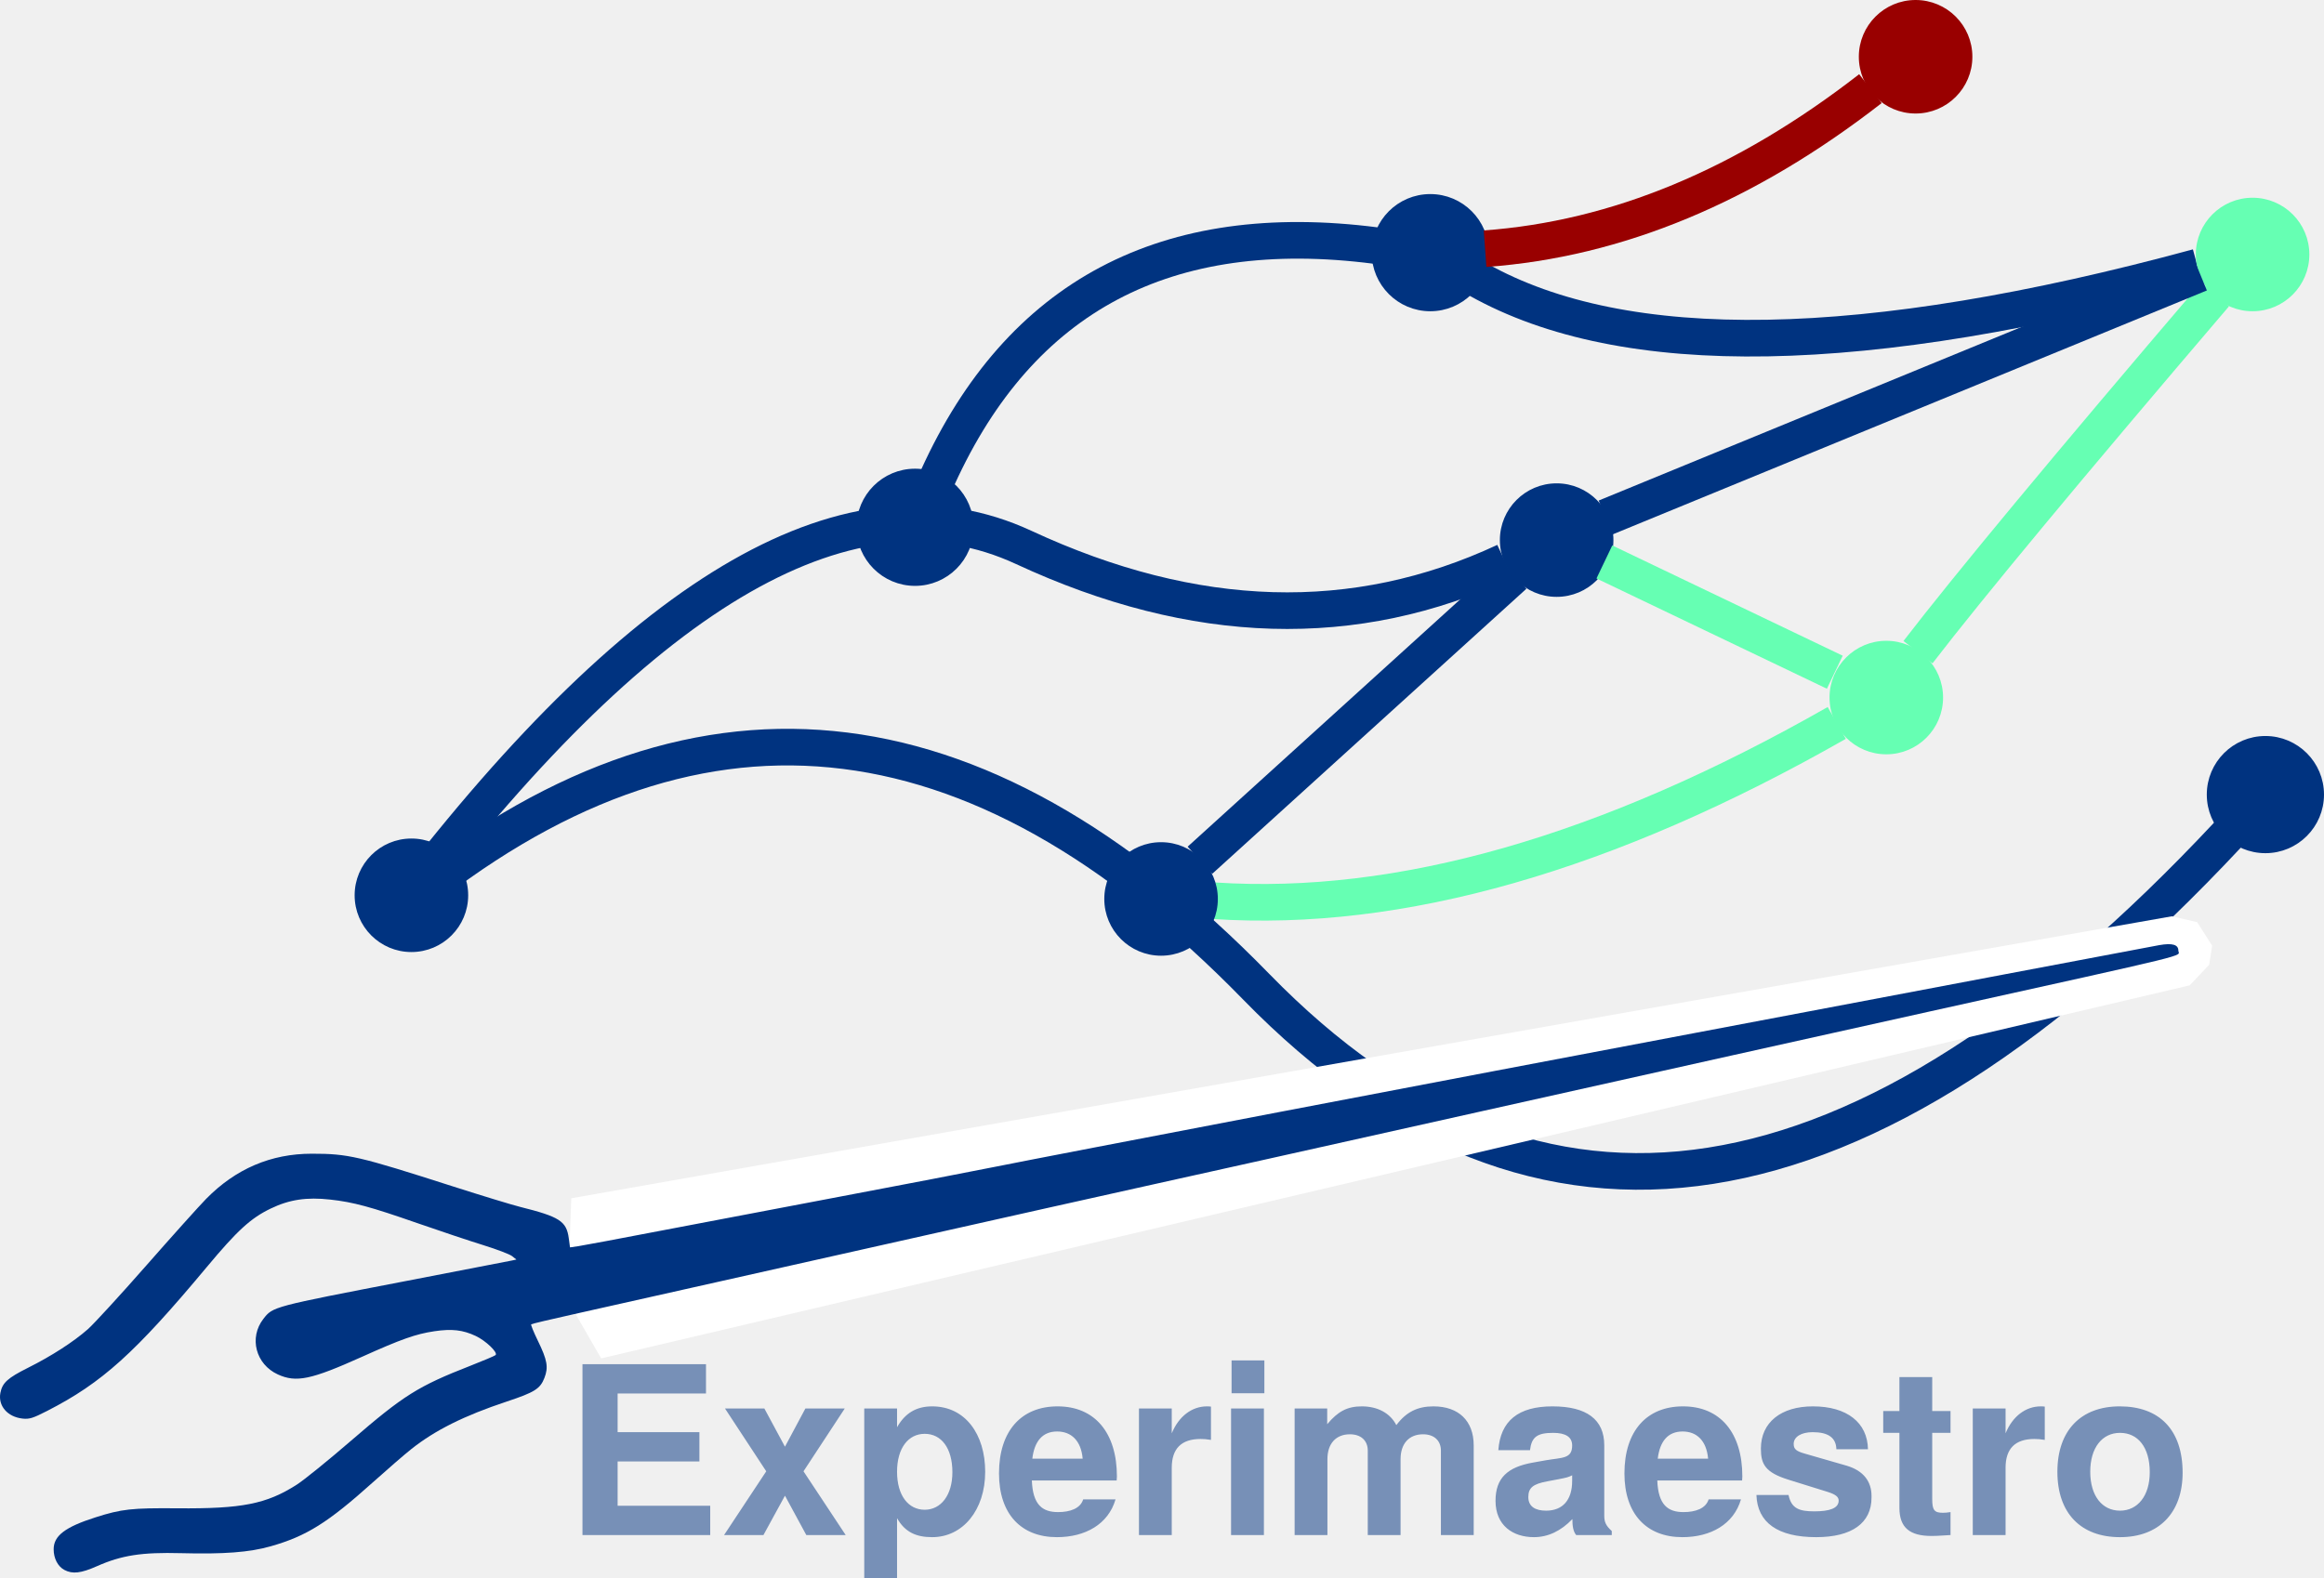
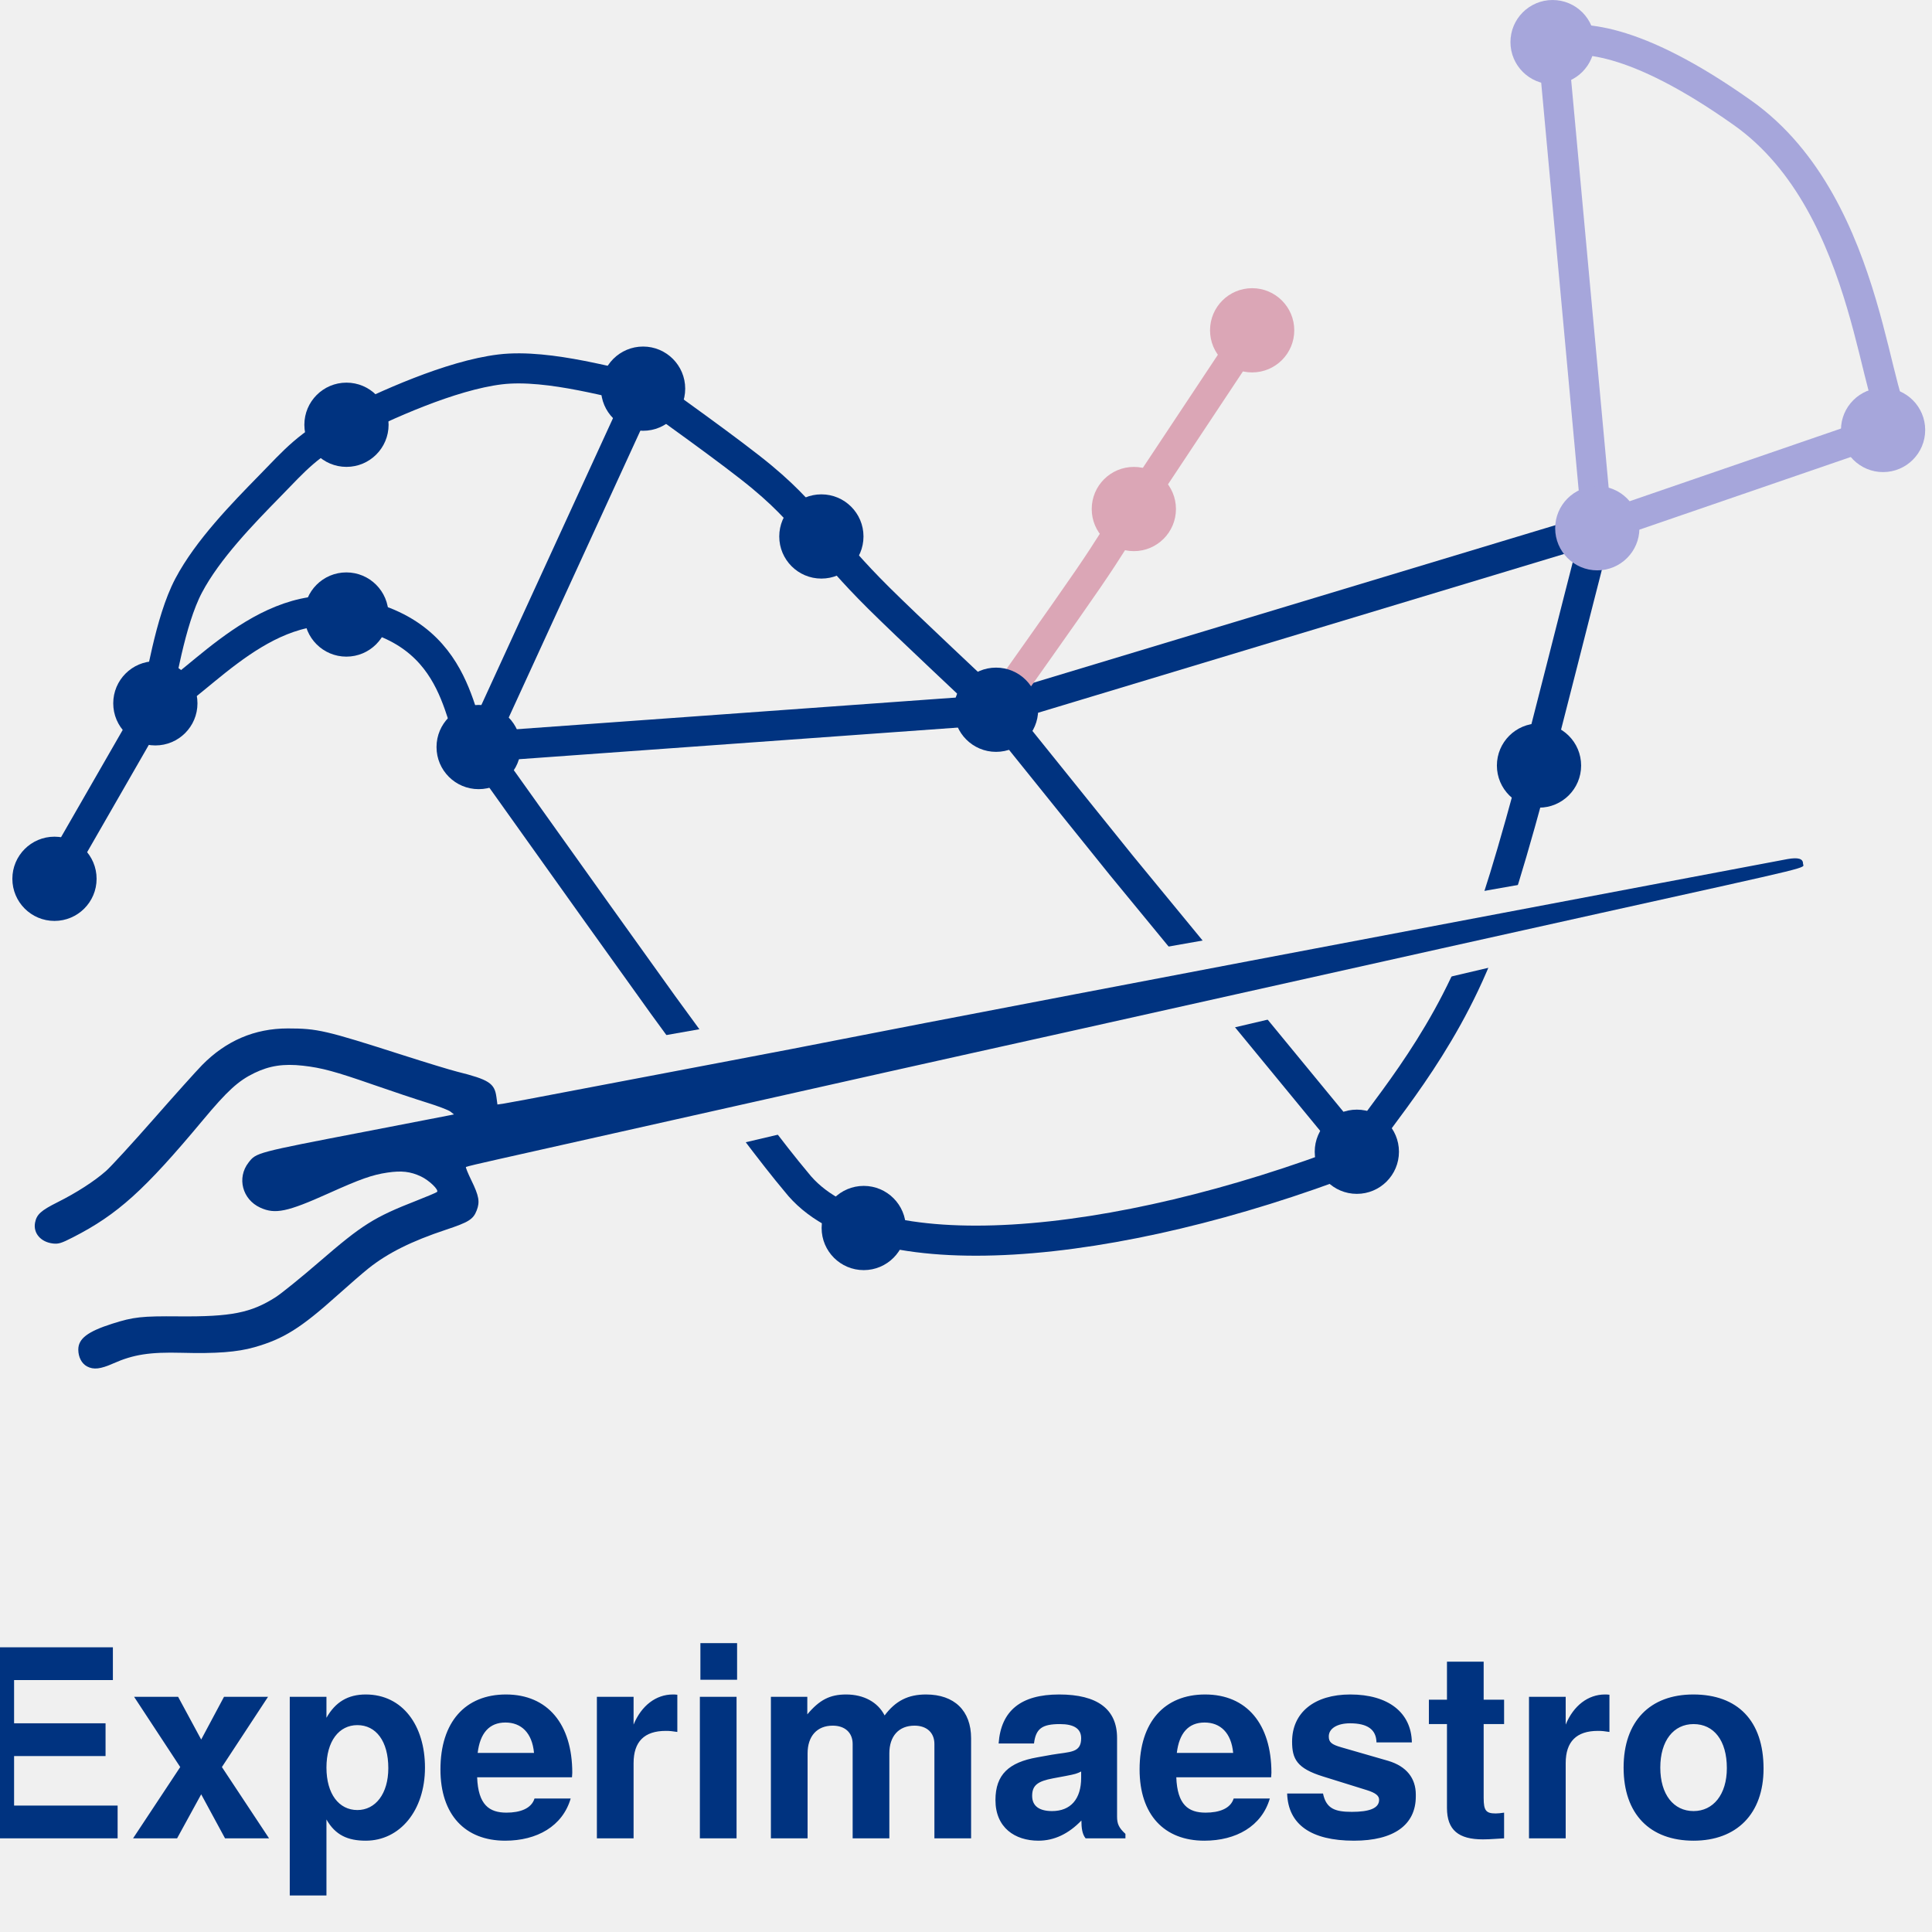
- <svg xmlns="http://www.w3.org/2000/svg" version="1.1" width="634.492" height="430.8" viewBox="0 0 634.492 430.8" id="svg44">
-   <defs id="defs1" />
-   <text xml:space="preserve" style="font-size:64px;text-align:center;writing-mode:lr-tb;direction:ltr;text-anchor:middle;fill:#003380;fill-opacity:0.505;stroke-width:1.002" x="400.269" y="419.216" id="text1">
-     <tspan id="tspan1" x="400.269" y="419.216" style="font-style:normal;font-variant:normal;font-weight:bold;font-stretch:normal;font-size:64px;font-family:'Helvetica Neue';-inkscape-font-specification:'Helvetica Neue Bold';fill:#003380;fill-opacity:0.505">Experimaestro</tspan>
+ <svg xmlns="http://www.w3.org/2000/svg" xmlns:xlink="http://www.w3.org/1999/xlink" version="1.1" id="experimaestro" viewBox="-111 -404.5 963.36 963.36" width="963.36" height="963.36">
+   <defs id="defs51">
+     <linearGradient id="linearGradient53">
+       <stop style="stop-color:#1f9aa6;stop-opacity:1;" offset="0" id="stop54" />
+       <stop style="stop-color:#1f9aa6;stop-opacity:0.402;" offset="1" id="stop55" />
+     </linearGradient>
+     <linearGradient id="linearGradient52">
+       <stop style="stop-color:#2133b9;stop-opacity:1;" offset="0" id="stop52" />
+       <stop style="stop-color:#21a0b9;stop-opacity:0.995;" offset="1" id="stop53" />
+     </linearGradient>
+     <radialGradient xlink:href="#linearGradient52" id="radialGradient53-0" cx="1270.3" cy="-2.2" fx="1270.3" fy="-2.2" r="21" gradientUnits="userSpaceOnUse" />
+     <radialGradient xlink:href="#linearGradient53" id="radialGradient55-2" cx="1098.2" cy="-100.9" fx="1098.2" fy="-100.9" r="21" gradientUnits="userSpaceOnUse" />
+     <radialGradient xlink:href="#linearGradient53" id="radialGradient55-21" cx="1098.2" cy="-100.9" fx="1098.2" fy="-100.9" r="21" gradientUnits="userSpaceOnUse" />
+     <mask maskUnits="userSpaceOnUse" maskContentUnits="userSpaceOnUse" x="400" y="-400" width="1100" height="1000" id="mask-powermask-path-effect14">
+       <path id="mask-powermask-path-effect14_box" style="fill:#ffffff;fill-opacity:1" d="m 479,-266.6 h 955.8 V 368.725 H 479 Z" />
+       <g id="g14" transform="translate(584.8356,138.9)" style="">
+         <rect style="fill:#ffffff;fill-opacity:1;fill-rule:nonzero;stroke:none;stroke-width:0;stroke-linecap:round;stroke-linejoin:round;stroke-dasharray:none" id="rect12" width="967.452" height="733.612" x="-112.528" y="-406.028" rx="90" ry="90" />
+         <path style="display:inline;fill:#000000;fill-opacity:1;stroke-width:0.75" d="m 320.795,208.015 0.835,-23.391 894.717,-160.397 14.202,3.342 8.354,13.366 -1.671,10.86 -10.86,11.696 -888.034,212.192 -14.202,-25.062 z" id="path14" transform="matrix(0.7240628,0,0,0.711806,-95.32571,-5.05287)" />
+       </g>
+     </mask>
+   </defs>
+   <g id="graph" transform="translate(-584.8356,-138.9)" mask="url(#mask-powermask-path-effect14)">
+     <path d="M 1270.3,-2.2 970.5,88.3" fill="none" stroke="#1f9aa6" stroke-width="15" stroke-linecap="round" stroke-linejoin="round" id="path5" style="fill:none;fill-opacity:1;stroke:#003380;stroke-width:15;stroke-linecap:round;stroke-linejoin:round;stroke-opacity:1" />
+     <path d="m 1270.3,-2.2 142.5,-49" fill="none" stroke="#1f9aa6" stroke-width="15" stroke-linecap="round" stroke-linejoin="round" id="path6" style="fill:none;fill-opacity:1;stroke:#a6a6db;stroke-width:15;stroke-linecap:round;stroke-linejoin:round;stroke-opacity:1" />
+     <path d="M 1270.3,-2.2 1248,-244.6" fill="none" stroke="#1f9aa6" stroke-width="15" stroke-linecap="round" stroke-linejoin="round" id="path7" style="fill:none;fill-opacity:1;stroke:#a6a6db;stroke-width:15;stroke-linecap:round;stroke-linejoin:round;stroke-opacity:1" />
+     <path d="m 1270.3,-2.2 c -4.063,14.535 -11.407,44.386 -27.862,108.458 -16.029,60.375 -22.951,81.167 -30.238,100.042 -20,51.8 -51.5,85.3 -61.8,102.4" fill="none" stroke="#1f9aa6" stroke-width="15" stroke-linecap="round" stroke-linejoin="round" id="path8" style="fill:none;fill-opacity:1;stroke:#003380;stroke-width:15;stroke-linecap:round;stroke-linejoin:round;stroke-opacity:1" />
+     <path d="m 712.5,106.9 258,-18.6" fill="none" stroke="#1f9aa6" stroke-width="15" stroke-linecap="round" stroke-linejoin="round" id="path9" style="fill:none;fill-opacity:1;stroke:#003380;stroke-width:15;stroke-linecap:round;stroke-linejoin:round;stroke-opacity:1" />
+     <path d="m 712.5,106.9 82,-178.7" fill="none" stroke="#1f9aa6" stroke-width="15" stroke-linecap="round" stroke-linejoin="round" id="path10" style="fill:none;fill-opacity:1;stroke:#003380;stroke-width:15;stroke-linecap:round;stroke-linejoin:round;stroke-opacity:1" />
+     <path d="M 712.5,106.9 C 701,101.6 707.843,48.004 645.12,39.4 601.331,33.393 566.7,83.4 551.3,85.1" fill="none" stroke="#1f9aa6" stroke-width="15" stroke-linecap="round" stroke-linejoin="round" id="path12" style="fill:none;fill-opacity:1;stroke:#003380;stroke-width:15;stroke-linecap:round;stroke-linejoin:round;stroke-opacity:1" />
+     <path d="m 712.5,106.9 c 12.103,16.596 43.894,61.683 91.964,128.623 38.084,52.289 55.036,74.716 66.436,88.277 36.213,46.196 159.186,34.186 278.639,-11.768" fill="none" stroke="#1f9aa6" stroke-width="15" stroke-linecap="round" stroke-linejoin="round" id="path13" style="fill:none;fill-opacity:1;stroke:#003380;stroke-width:15;stroke-linecap:round;stroke-linejoin:round;stroke-opacity:1" />
+     <path d="m 1098.2,-100.9 c -9.4,14.1 -42.5,64 -56.2,84.7 -13.7,20.7 -13.8,22 -25.7,39.4 -11.9,17.4 -38.2,54.3 -45.8,65.1" fill="none" stroke="#1f9aa6" stroke-width="15" stroke-linecap="round" stroke-linejoin="round" id="path17" style="fill:none;fill-opacity:1;stroke:#dba6b6;stroke-width:15;stroke-linecap:round;stroke-linejoin:round;stroke-opacity:1" />
+     <path d="M 1150.4,308.7 1032.984,165.914 970.5,88.3" fill="none" stroke="#1f9aa6" stroke-width="15" stroke-linecap="round" stroke-linejoin="round" id="path18" style="fill:none;fill-opacity:1;stroke:#003380;stroke-width:15;stroke-linecap:round;stroke-linejoin:round;stroke-opacity:1" />
+     <path d="m 1421.7,-55.079 c -13.6,1 -12.575,-107.231 -78.96,-154.26 C 1288.094,-248.053 1261,-247.7 1248,-244.6" fill="none" stroke="#1f9aa6" stroke-width="15" stroke-linecap="round" stroke-linejoin="round" id="path20" style="fill:none;fill-opacity:1;stroke:#a6a6db;stroke-width:15;stroke-linecap:round;stroke-linejoin:round;stroke-opacity:1" />
+     <path d="M 970.5,88.3 C 960.8,79 926.6,47.1 912.1,32.7 897.6,18.3 893.1,12 883.4,1.9 c -9.7,-10.1 -14.9,-17.4 -29.7,-29.7 -14.8,-12.3 -49.3,-36.7 -59.2,-44" fill="none" stroke="#1f9aa6" stroke-width="15" stroke-linecap="round" stroke-linejoin="round" id="path21" style="fill:none;fill-opacity:1;stroke:#003380;stroke-width:15;stroke-linecap:round;stroke-linejoin:round;stroke-opacity:1" />
+     <path d="m 794.5,-71.8 c -11.9,-1.6 -46.6,-12.6 -71.3,-9.6 -24.6,3 -57.4,17.9 -76.6,27.6 -19.2,9.7 -25.4,17.4 -38.5,30.8 -13.1,13.4 -30.7,31.4 -40.2,49.4 -9.5,18 -13.8,48.9 -16.6,58.7" fill="none" stroke="#1f9aa6" stroke-width="15" stroke-linecap="round" stroke-linejoin="round" id="path22" style="fill:none;fill-opacity:1;stroke:#003380;stroke-width:15;stroke-linecap:round;stroke-linejoin:round;stroke-opacity:1" />
+     <path d="M 501,172.6 551.3,85.1" fill="none" stroke="#1f9aa6" stroke-width="15" stroke-linecap="round" stroke-linejoin="round" id="path23" style="fill:none;fill-opacity:1;stroke:#003380;stroke-opacity:1" />
+     <path fill="#1f9aa6" id="circle24" style="fill:#a6a6db;fill-opacity:1;stroke:none" d="m 1291.3,-2.2 a 21,21 0 0 1 -21,21 21,21 0 0 1 -21,-21 21,21 0 0 1 21,-21 21,21 0 0 1 21,21 z" />
+     <path fill="#1f9aa6" id="circle25" style="fill:#003380;fill-opacity:1" d="m 733.5,106.9 a 21,21 0 0 1 -21,21 21,21 0 0 1 -21,-21 21,21 0 0 1 21,-21 21,21 0 0 1 21,21 z" />
+     <path id="circle27" style="fill:#dba6b6;fill-opacity:1;stroke:none" d="m 1119.2,-100.9 a 21,21 0 0 1 -21,21 21,21 0 0 1 -21,-21 21,21 0 0 1 21,-21 21,21 0 0 1 21,21 z" />
+     <path fill="#1f9aa6" id="circle28" style="fill:#003380;fill-opacity:1" d="m 1171.4,308.7 a 21,21 0 0 1 -21,21 21,21 0 0 1 -21,-21 21,21 0 0 1 21,-21 21,21 0 0 1 21,21 z" />
+     <path fill="#1f9aa6" id="circle30" style="fill:#003380;fill-opacity:1" d="m 991.5,88.3 a 21,21 0 0 1 -21,21 21,21 0 0 1 -21,-21 21,21 0 0 1 21,-21 21,21 0 0 1 21,21 z" />
+     <path fill="#1f9aa6" id="circle31" style="fill:#a6a6db;fill-opacity:1" d="m 1433.8,-51.2 a 21,21 0 0 1 -21,21 21,21 0 0 1 -21,-21 21,21 0 0 1 21,-21 21,21 0 0 1 21,21 z" />
+     <path fill="#1f9aa6" id="circle32" style="fill:#003380;fill-opacity:1" d="m 815.5,-71.8 a 21,21 0 0 1 -21,21 21,21 0 0 1 -21,-21 21,21 0 0 1 21,-21 21,21 0 0 1 21,21 z" />
+     <path fill="#1f9aa6" id="circle33" style="fill:#003380;fill-opacity:1" d="m 522,172.6 a 21,21 0 0 1 -21,21 21,21 0 0 1 -21,-21 21,21 0 0 1 21,-21 21,21 0 0 1 21,21 z" />
+     <path fill="#1f9aa6" id="circle34" style="fill:#003380;fill-opacity:1" d="m 572.3,85.1 a 21,21 0 0 1 -21,21 21,21 0 0 1 -21,-21 21,21 0 0 1 21,-21 21,21 0 0 1 21,21 z" />
+     <path fill="#1f9aa6" id="circle35" style="fill:#a6a6db;fill-opacity:1" d="m 1269,-244.6 a 21,21 0 0 1 -21,21 21,21 0 0 1 -21,-21 21,21 0 0 1 21,-21 21,21 0 0 1 21,21 z" />
+     <path fill="#1f9aa6" id="circle36" style="fill:#003380;fill-opacity:1" d="m 667.54,40.82 a 21,21 0 0 1 -21,21 21,21 0 0 1 -21,-21 21,21 0 0 1 21,-21 21,21 0 0 1 21,21 z" />
+     <path fill="#1f9aa6" id="circle37" style="fill:#003380;fill-opacity:1" d="m 1262.239,116.127 a 21,21 0 0 1 -21,21 21,21 0 0 1 -21,-21 21,21 0 0 1 21,-21 21,21 0 0 1 21,21 z" />
+     <path fill="#1f9aa6" id="circle38" style="fill:#003380;fill-opacity:1" d="m 925.524,346.725 a 21,21 0 0 1 -21,21 21,21 0 0 1 -21,-21 21,21 0 0 1 21,-21 21,21 0 0 1 21,21 z" />
+     <path fill="#1f9aa6" id="circle24-7" style="fill:#dba6b6;fill-opacity:1;stroke:none" d="m 1060.204,-11.783 a 21,21 0 0 1 -21,21 21,21 0 0 1 -21,-21 21,21 0 0 1 21,-21 21,21 0 0 1 21,21 z" />
+     <path fill="#1f9aa6" id="circle50" style="fill:#003380;fill-opacity:1" d="m 667.6,-53.8 a 21,21 0 0 1 -21,21 21,21 0 0 1 -21,-21 21,21 0 0 1 21,-21 21,21 0 0 1 21,21 z" />
+     <path fill="#1f9aa6" id="circle51" style="fill:#003380;fill-opacity:1" d="m 904.4,1.9 a 21,21 0 0 1 -21,21 21,21 0 0 1 -21,-21 21,21 0 0 1 21,-21 21,21 0 0 1 21,21 z" />
+   </g>
+   <text xml:space="preserve" style="font-size:130.667px;text-align:center;writing-mode:lr-tb;direction:ltr;text-anchor:middle;fill:#003380;fill-opacity:1;stroke-width:1.002" x="368.973" y="512.156" id="text1">
+     <tspan id="tspan1" x="368.973" y="512.156" style="font-style:normal;font-variant:normal;font-weight:bold;font-stretch:normal;font-size:130.667px;font-family:'Helvetica Neue';-inkscape-font-specification:'Helvetica Neue Bold';fill:#003380;fill-opacity:1">Experimaestro</tspan>
  </text>
-   <g id="g44" transform="translate(-64.50835)">
-     <g data-cell-id="0" id="g43">
-       <g data-cell-id="1" id="g42">
-         <g data-cell-id="ap5xLN0G-RL6LaZ94gXw-34" id="g2">
-           <g id="g1">
-             <path d="M 468.08,76.35 Q 528,110 664.52,72.93" fill="none" stroke="#003380" stroke-width="10" stroke-miterlimit="10" pointer-events="stroke" id="path1" />
-           </g>
-         </g>
-         <g data-cell-id="ap5xLN0G-RL6LaZ94gXw-30" id="g4">
-           <g id="g3">
-             <path d="m 392.11,234.93 q 0,0 85.78,-77.85" fill="none" stroke="#003380" stroke-width="10" stroke-miterlimit="10" pointer-events="stroke" id="path2" />
-           </g>
-         </g>
-         <g data-cell-id="Ep6R-Rm0VZgPJCivWpGw-3" id="g6">
-           <g id="g5">
-             <path d="M 175.33,246 Q 274,117 344,149.5 q 70,32.5 131.41,3.84" fill="none" stroke="#003380" stroke-width="10" stroke-miterlimit="10" pointer-events="stroke" id="path4" />
-           </g>
-         </g>
-         <g data-cell-id="Ep6R-Rm0VZgPJCivWpGw-4" id="g8">
-           <g id="g7">
-             <path d="M 175.16,247 Q 292,151 407.5,269.5 523,388 672.75,227.95" fill="none" stroke="#003380" stroke-width="10" stroke-miterlimit="10" pointer-events="stroke" id="path6" />
-           </g>
-         </g>
-         <g data-cell-id="Ep6R-Rm0VZgPJCivWpGw-5" id="g10">
-           <g id="g9">
-             <path d="M 320.54,130.34 Q 354.33,56 440.13,67.07" fill="none" stroke="#003380" stroke-width="10" stroke-miterlimit="10" pointer-events="stroke" id="path8" />
-           </g>
-         </g>
-         <g data-cell-id="Ep6R-Rm0VZgPJCivWpGw-7" id="g12">
-           <g id="g11">
-             <path d="M 395.97,245.99 Q 472,251 565.97,197.43" fill="none" stroke="#66ffb3" stroke-width="10" stroke-miterlimit="10" pointer-events="stroke" id="path10" />
-           </g>
-         </g>
-         <g data-cell-id="ap5xLN0G-RL6LaZ94gXw-1" id="g14">
-           <g id="g13">
-             <circle cx="314.33" cy="144" fill="#003380" stroke="#003380" stroke-width="2" pointer-events="all" id="ellipse12" r="15" />
-           </g>
-         </g>
-         <g data-cell-id="ap5xLN0G-RL6LaZ94gXw-3" id="g16">
-           <g transform="translate(0.5,0.5)" id="g15">
-             <circle cx="381" cy="245" fill="#003380" stroke="#003380" pointer-events="all" id="ellipse14" r="15" />
-           </g>
-         </g>
-         <g data-cell-id="ap5xLN0G-RL6LaZ94gXw-5" id="g18">
-           <g transform="translate(0.5,0.5)" id="g17">
-             <circle cx="489" cy="147" fill="#003380" stroke="#003380" pointer-events="all" id="ellipse16" r="15" />
-           </g>
-         </g>
-         <g data-cell-id="ap5xLN0G-RL6LaZ94gXw-6" id="g20">
-           <g transform="translate(0.5,0.5)" id="g19">
-             <circle cx="579" cy="190" fill="#66ffb3" stroke="#66ffb3" pointer-events="all" id="ellipse18" r="15" />
-           </g>
-         </g>
-         <g data-cell-id="ap5xLN0G-RL6LaZ94gXw-7" id="g22">
-           <g id="g21">
-             <circle cx="683" cy="217" fill="#003380" stroke="#003380" stroke-width="2" pointer-events="all" id="ellipse20" r="15" />
-           </g>
-         </g>
-         <g data-cell-id="ap5xLN0G-RL6LaZ94gXw-13" id="g24">
-           <g transform="translate(0.5,0.5)" id="g23">
-             <circle cx="176.33" cy="244" fill="#003380" stroke="#003380" pointer-events="all" id="ellipse22" r="15" />
-           </g>
-         </g>
-         <g data-cell-id="ap5xLN0G-RL6LaZ94gXw-16" id="g26">
-           <g id="g25">
-             <circle cx="455" cy="69" fill="#003380" stroke="#003380" stroke-width="2" pointer-events="all" id="ellipse24" r="15" />
-           </g>
-         </g>
-         <g data-cell-id="ap5xLN0G-RL6LaZ94gXw-19" id="g29">
-           <g id="g28">
-             <g id="g27" />
-           </g>
-         </g>
-         <g data-cell-id="ap5xLN0G-RL6LaZ94gXw-22" id="g31">
-           <g id="g30">
-             <path d="M 469.96,67.92 Q 524,64 575.16,24.21" fill="none" stroke="#990000" stroke-width="10" stroke-miterlimit="10" pointer-events="stroke" id="path29" />
-           </g>
-         </g>
-         <g data-cell-id="ap5xLN0G-RL6LaZ94gXw-23" id="g33">
-           <g transform="translate(0.5,0.5)" id="g32">
-             <circle cx="587" cy="15" fill="#990000" stroke="#990000" pointer-events="all" id="ellipse31" r="15" />
-           </g>
-         </g>
-         <g data-cell-id="ap5xLN0G-RL6LaZ94gXw-26" id="g35">
-           <g id="g34">
-             <path d="M 588.15,178.11 Q 609,151 669.26,80.41" fill="none" stroke="#66ffb3" stroke-width="10" stroke-miterlimit="10" pointer-events="stroke" id="path33" />
-           </g>
-         </g>
-         <g data-cell-id="ap5xLN0G-RL6LaZ94gXw-27" id="g37">
-           <g transform="translate(0.5,0.5)" id="g36">
-             <circle cx="679" cy="69" fill="#66ffb3" stroke="#66ffb3" pointer-events="all" id="ellipse35" r="15" />
-           </g>
-         </g>
-         <g data-cell-id="ap5xLN0G-RL6LaZ94gXw-28" id="g39">
-           <g id="g38">
-             <path d="m 502.88,141.32 q 0,0 162.24,-66.62" fill="none" stroke="#003380" stroke-width="10" stroke-miterlimit="10" pointer-events="stroke" id="path37" />
-           </g>
-         </g>
-         <g data-cell-id="ap5xLN0G-RL6LaZ94gXw-33" id="g41">
-           <g id="g40">
-             <path d="m 565.44,183.58 q 0,0 -62.91,-30.11" fill="none" stroke="#66ffb3" stroke-width="10" stroke-miterlimit="10" pointer-events="stroke" id="path39" />
-           </g>
-         </g>
-       </g>
-     </g>
-   </g>
-   <g id="g45" transform="matrix(0.8429493,0,0,0.82868,-1.111676,49.15113)">
-     <g transform="matrix(0.5793778,0,0,0.5793778,0,228.6244)" id="svg1" style="display:inline">
+   <g id="g45" transform="matrix(1.249725,0,0,1.22857,-95.32571,-285.9339)">
+     <g transform="matrix(0.5793778,0,0,0.5793778,0,228.6244)" id="g1" style="display:inline">
      <defs id="defs26" />
-       <path style="display:inline;fill:#ffffff;stroke-width:0.75" d="m 320.795,208.015 0.835,-23.391 894.717,-160.397 14.202,3.342 8.354,13.366 -1.671,10.86 -10.86,11.696 -888.034,212.192 -14.202,-25.062 z" id="path7" />
      <path style="display:inline;fill:#003380;stroke-width:1.388" d="m 51.025,528.028 c -4.899,-2.658 -7.998,-8.74 -7.998,-15.695 0,-10.218 8.575,-16.865 31.229,-24.206 19.484,-6.314 26.895,-7.144 61.07,-6.841 48.004,0.425 66.313,-3.263 88.862,-17.898 5.326,-3.457 23.424,-18.36 40.218,-33.119 39.608,-34.807 50.126,-41.534 89.316,-57.12 9.656,-3.841 18.074,-7.473 18.705,-8.072 1.961,-1.86 -7.223,-10.861 -14.776,-14.482 -9.649,-4.625 -17.802,-5.572 -30.891,-3.588 -13.858,2.101 -24.609,5.967 -54.026,19.429 -37.866,17.329 -48.934,19.681 -62.621,13.308 -16.483,-7.675 -21.652,-27.856 -10.784,-42.104 7.115,-9.329 6.591,-9.187 106.716,-28.811 41.222,-8.079 76.511,-15.03 78.42,-15.446 l 3.47,-0.756 -3.184,-2.583 c -1.751,-1.421 -11.432,-5.181 -21.513,-8.355 -10.081,-3.175 -32.158,-10.673 -49.059,-16.662 -35.271,-12.5 -47.683,-15.918 -64.917,-17.876 -17.677,-2.009 -30.557,-0.032 -44.537,6.836 -14.819,7.28 -24.82,16.597 -47.477,44.227 -53.626,65.398 -78.12,87.866 -119.043,109.198 -10.637,5.545 -13.32,6.396 -18.37,5.827 C 8.611,411.971 1.486,403.575 3.323,393.781 4.763,386.103 8.694,382.466 23.941,374.702 c 17.556,-8.939 33.859,-19.637 44.586,-29.257 4.483,-4.02 24.091,-25.773 43.574,-48.338 19.483,-22.566 39.549,-45.3 44.591,-50.52 22.015,-22.79 48.312,-34.23 78.688,-34.23 27.165,0 34.54,1.738 105.363,24.832 21.375,6.97 43.859,13.942 49.967,15.495 29.417,7.478 34.534,10.825 36.243,23.706 l 0.93,7.009 6.397,-0.958 c 3.518,-0.527 30.131,-5.602 59.139,-11.278 29.008,-5.676 90.061,-17.486 135.673,-26.247 45.612,-8.76 98.076,-19.031 116.589,-22.825 40.399,-8.279 348.576,-68.238 520.832,-101.333 67.941,-13.053 171.621,-33.029 230.401,-44.392 58.78,-11.362 110.769,-21.352 115.531,-22.2 9.699,-1.727 14.244,-0.411 14.244,4.126 0,4.865 17.701,0.454 -185.986,46.343 -66.032,14.876 -216.244,48.912 -333.804,75.634 -117.56,26.723 -228.111,51.776 -245.669,55.674 -17.558,3.898 -114.992,26.082 -216.522,49.297 -101.529,23.215 -198.205,45.273 -214.834,49.019 -16.63,3.745 -30.541,7.115 -30.914,7.488 -0.373,0.373 1.854,5.955 4.949,12.405 7.066,14.726 8.01,20.138 4.922,28.224 -3.166,8.29 -7.279,10.913 -28.188,17.978 -31.6,10.677 -53.378,21.726 -71.126,36.086 -4.962,4.015 -17.766,15.285 -28.453,25.044 -33.725,30.797 -49.597,40.909 -76.338,48.634 -15.782,4.559 -34.936,6.048 -66.795,5.191 -29.221,-0.786 -44.285,1.592 -62.673,9.895 -11.874,5.361 -18.195,6.098 -24.231,2.823 z" id="path26" transform="scale(0.7499997)" />
    </g>
  </g>
</svg>
